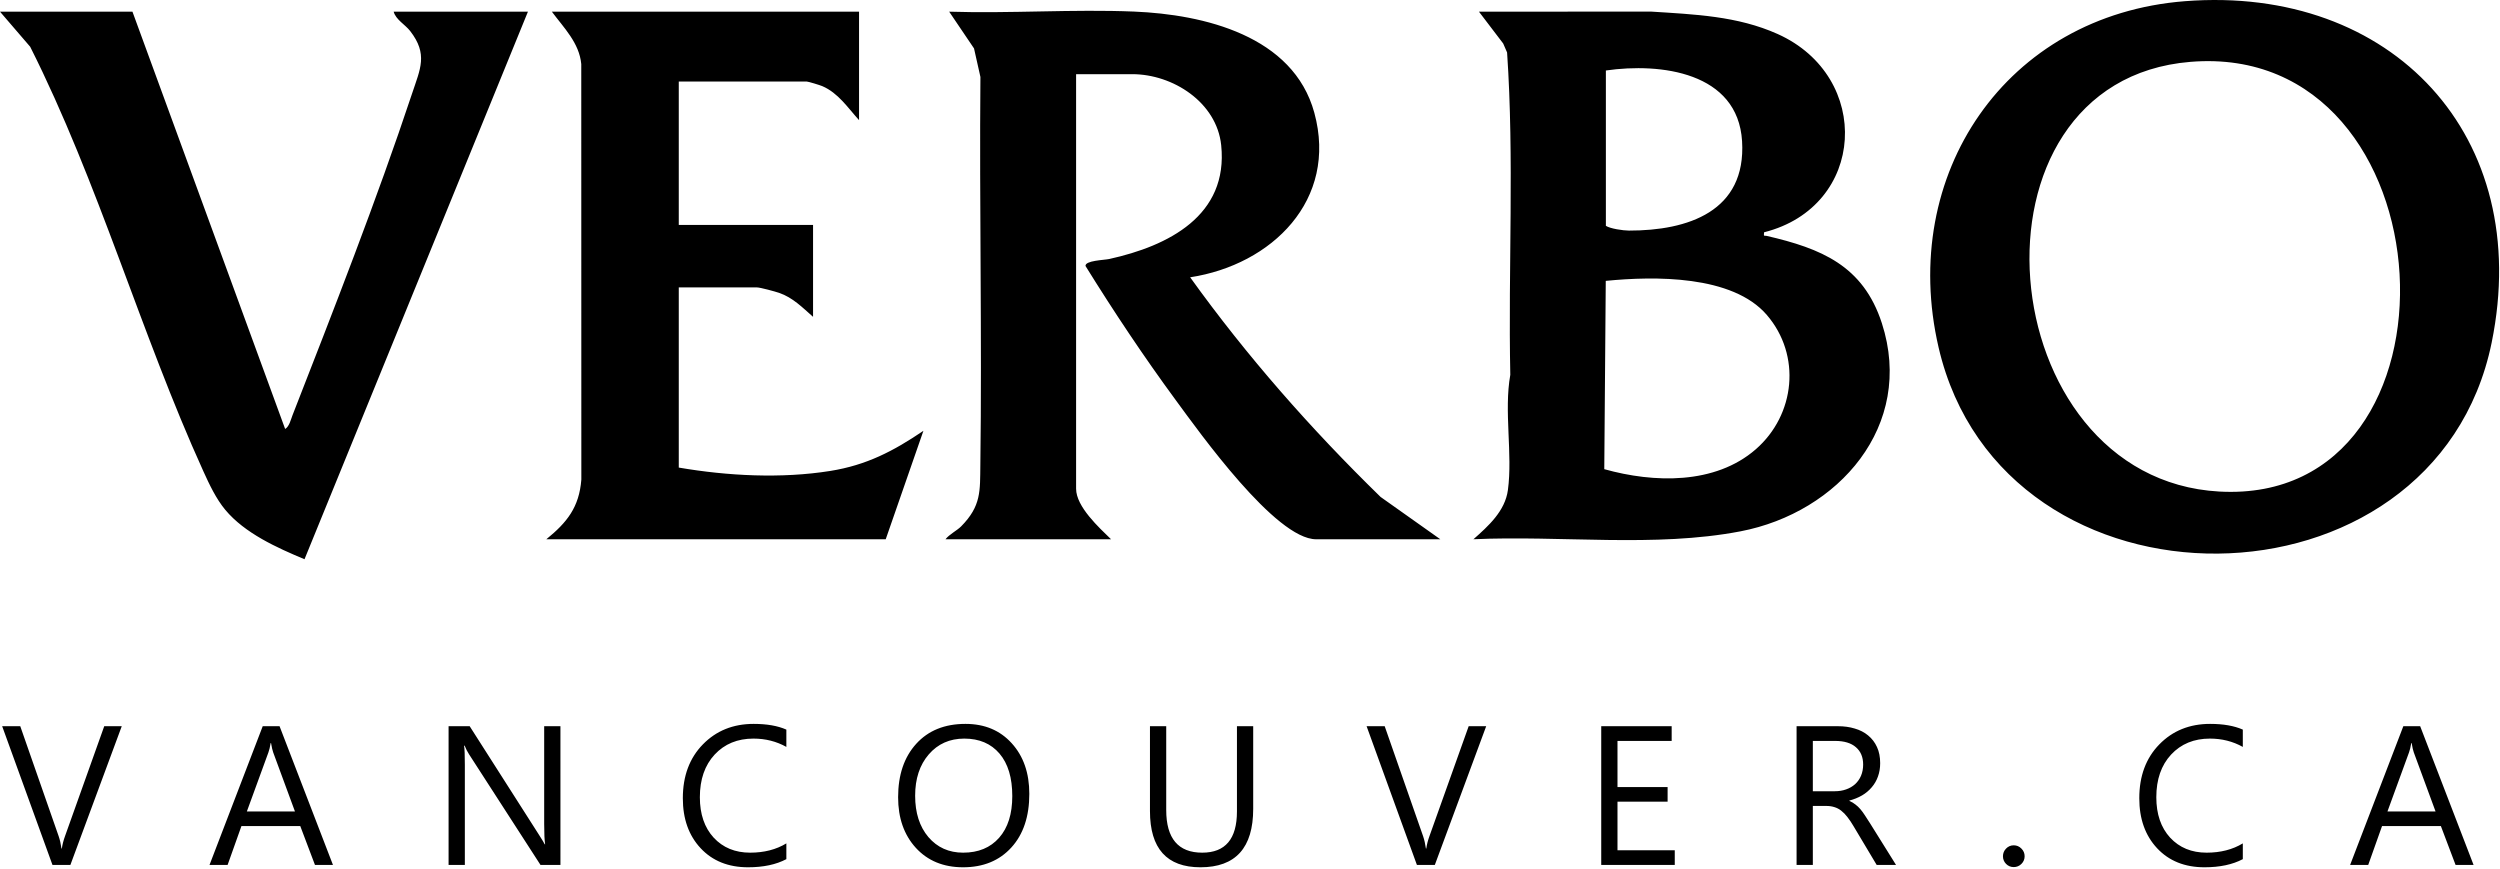
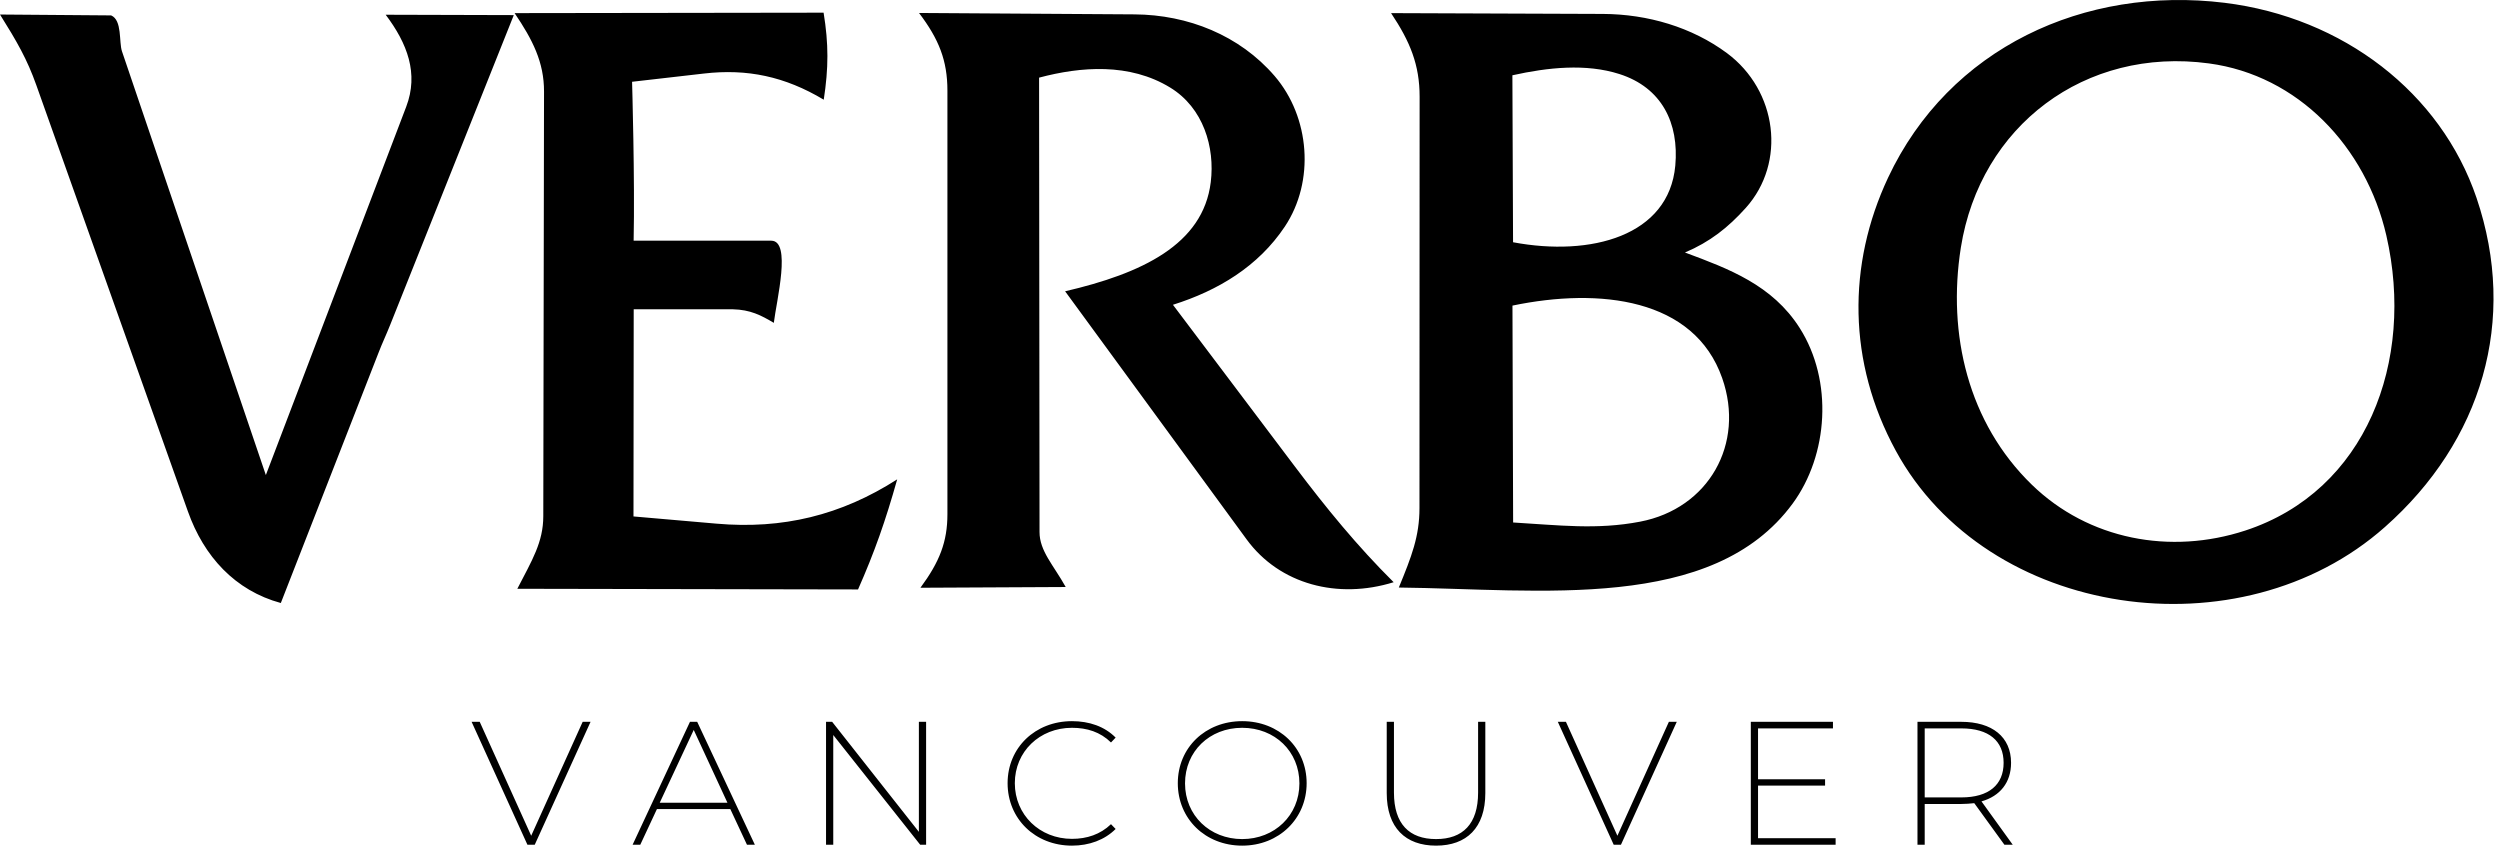
- <svg xmlns="http://www.w3.org/2000/svg" role="img" aria-label="Verbo Vancouver" viewBox="0 0 432 150">
-   <path fill="currentColor" d="M378.512 10.688c-40.7 3.329-34.782 72.04 4.978 74.252 44.32 2.465 40.424-77.967-4.978-74.252M377.559.205c35.797-2.796 60.299 23.333 52.999 59.001-9.838 48.062-84.422 48.882-95.571.826-6.925-29.855 11.601-57.408 42.572-59.827m-100.34 80.867c8.532 2.394 19.142 2.708 26.19-3.444 6.824-5.956 7.88-16.245 1.903-23.201-5.959-6.935-19.485-6.719-27.837-5.893zm.276-68.89v26.842c.758.492 2.974.819 3.973.822 10.192.014 20.303-3.3 19.563-15.448-.726-11.94-14.083-13.583-23.536-12.216m27.336 27.957c-.079.841-.014.515.476.628 9.32 2.165 16.64 5.076 19.878 15.083 5.736 17.724-7.529 32.72-24.428 35.965-14.816 2.845-31.076.675-46.148 1.368 2.582-2.281 5.467-4.87 5.956-8.497.846-6.262-.714-13.596.414-19.918-.376-18.538.7-37.266-.554-55.7l-.673-1.55-4.188-5.5 29.732-.015c7.488.483 14.927.752 21.875 3.87 16.441 7.38 15.296 29.826-2.34 34.266M163.382 93.186c.632-.833 1.998-1.515 2.7-2.225 3.497-3.538 3.262-6.115 3.322-10.626.298-22.34-.182-44.697.013-67.037l-1.106-4.93-4.292-6.35c10.568.339 21.42-.455 31.959-.017 12.052.5 27.504 4.166 31.137 17.485 4.115 15.075-7.348 26.277-21.456 28.43 9.786 13.633 20.899 26.247 32.905 37.955l10.323 7.315h-21.456c-7.01 0-20.152-18.455-24.258-24.041-5.514-7.504-10.684-15.266-15.596-23.179-.096-.955 3.204-1.015 4.106-1.213 10.178-2.243 20.608-7.478 19.339-19.667-.771-7.4-8.34-12.27-15.377-12.27h-9.695V84.45c0 3.112 3.98 6.725 6.04 8.736zM22.887 2.016l26.386 72.11c.726-.436.975-1.615 1.274-2.376 7.01-17.954 14.608-37.37 20.661-55.591 1.417-4.268 2.78-6.79-.332-10.8-.861-1.11-2.484-1.965-2.852-3.343h23.204l-38.61 94.62c-4.77-1.992-10.311-4.485-13.683-8.529-1.6-1.919-2.764-4.404-3.8-6.685C24.316 57.606 17.003 31.47 5.216 8.08L0 2.016zm125.556 0v18.743c-1.935-2.127-3.591-4.696-6.358-5.878-.4-.172-2.436-.795-2.701-.795h-22.092v24.78h23.204v15.882c-1.829-1.605-3.495-3.33-5.868-4.142-.703-.24-3.263-.94-3.827-.94h-13.509v31.131c8.42 1.444 17.705 1.934 26.171.583 6.269-1 10.928-3.428 16.102-6.936l-6.513 18.741H94.405c3.58-2.913 5.676-5.525 6.051-10.312l-.013-71.801c-.339-3.659-3.023-6.275-5.083-9.056zM21.039 125.489l-8.878 23.975H9.068L.374 125.489h3.127l6.637 19.01q.317.92.485 2.123h.067q.133-1.003.552-2.157l6.77-18.976zm36.498 23.975h-3.11l-2.541-6.721H41.72l-2.391 6.721h-3.126l9.195-23.975h2.91zm-6.57-9.245-3.762-10.215q-.185-.503-.368-1.605h-.067q-.168 1.019-.385 1.605l-3.728 10.215zm45.877 9.245H93.4l-12.34-19.109a8 8 0 0 1-.769-1.505h-.1q.134.77.134 3.294v17.32h-2.81v-23.975h3.645l12.005 18.809q.752 1.17.97 1.605h.066q-.167-1.037-.167-3.527v-16.887h2.809zm39.039-1.003q-2.658 1.405-6.62 1.405-5.116 0-8.193-3.294t-3.076-8.644q0-5.75 3.461-9.295t8.777-3.545q3.411 0 5.651.987v2.992q-2.574-1.438-5.684-1.438-4.13 0-6.705 2.759-2.558 2.759-2.558 7.373 0 4.38 2.391 6.989 2.407 2.59 6.303 2.591 3.612 0 6.253-1.605zm30.546 1.405q-5.098 0-8.175-3.361-3.06-3.36-3.06-8.744 0-5.784 3.127-9.229t8.51-3.444q4.965 0 7.991 3.344 3.043 3.344 3.043 8.744 0 5.868-3.11 9.279t-8.326 3.411m.201-22.237q-3.778 0-6.136 2.726t-2.357 7.155q0 4.431 2.29 7.139 2.307 2.692 6.002 2.692 3.946 0 6.22-2.575 2.274-2.574 2.274-7.205 0-4.749-2.207-7.34-2.208-2.592-6.086-2.592m49.923 12.138q0 10.1-9.111 10.099-8.728 0-8.728-9.714v-14.663h2.809v14.479q0 7.373 6.22 7.373 6.002 0 6.002-7.122v-14.73h2.808zm40.26-14.278-8.877 23.975h-3.093l-8.694-23.975h3.126l6.638 19.01q.317.92.484 2.123h.067q.134-1.003.552-2.157l6.771-18.976zm32.586 23.975h-12.706v-23.975h12.171v2.542h-9.362v7.975h8.66v2.524h-8.66v8.393h9.897zm38.237 0h-3.344l-4.012-6.721a14 14 0 0 0-1.07-1.588 6 6 0 0 0-1.07-1.087 3.5 3.5 0 0 0-1.171-.602q-.618-.2-1.404-.2h-2.307v10.198h-2.809v-23.975h7.156q1.571 0 2.892.402 1.338.384 2.307 1.187a5.5 5.5 0 0 1 1.538 2.006q.552 1.187.552 2.792 0 1.254-.384 2.307a5.8 5.8 0 0 1-1.07 1.856 6.5 6.5 0 0 1-1.672 1.404 8.6 8.6 0 0 1-2.19.887v.066q.601.268 1.036.619.451.334.853.803.4.468.786 1.07.401.585.886 1.371zm-14.378-21.433v8.694h3.812q1.053 0 1.939-.318a4.6 4.6 0 0 0 1.555-.903 4.2 4.2 0 0 0 1.02-1.454q.368-.87.368-1.94 0-1.923-1.254-2.993-1.237-1.086-3.595-1.086zm34.709 21.801q-.77 0-1.321-.551a1.84 1.84 0 0 1-.535-1.321q0-.77.535-1.321a1.78 1.78 0 0 1 1.321-.569q.786 0 1.338.569.55.552.551 1.321 0 .768-.551 1.321a1.83 1.83 0 0 1-1.338.551m39.591-1.371q-2.658 1.405-6.621 1.405-5.115 0-8.192-3.294t-3.076-8.644q0-5.75 3.461-9.295t8.777-3.545q3.411 0 5.651.987v2.992q-2.574-1.438-5.684-1.438-4.13 0-6.705 2.759-2.558 2.759-2.558 7.373 0 4.38 2.391 6.989 2.408 2.59 6.303 2.591 3.612 0 6.253-1.605zm39.876 1.003h-3.11l-2.541-6.721h-10.166l-2.39 6.721H406.1l9.196-23.975h2.909zm-6.571-9.245-3.762-10.215q-.183-.503-.368-1.605h-.066q-.168 1.019-.385 1.605l-3.728 10.215z" />
+ <svg xmlns="http://www.w3.org/2000/svg" role="img" aria-label="Verbo Vancouver" viewBox="0 0 339 115">
+   <path fill="currentColor" d="m97.18 71.009-11.28-.98.03-28.09h13.45c2.37.06 3.8.8 5.55 1.84.37-3.06 2.42-11.14-.35-11.14H85.92c.18-8.13-.21-21.55-.21-21.55l9.77-1.12c5.83-.67 10.94.39 16.22 3.55.66-4.3.67-7.57-.02-11.8l-41.9.06c2.44 3.61 4 6.65 3.99 10.64l-.1 57.57c0 3.53-1.53 5.99-3.52 9.85l46.2.09c2.24-5.07 3.73-9.31 5.31-14.93-7.63 4.89-15.57 6.79-24.48 6.01m61.87-29.68c6.15-1.94 11.58-5.22 15.17-10.6 4.1-6.15 3.41-14.85-1.38-20.42-4.76-5.53-11.76-8.31-18.99-8.36l-29.23-.19c2.7 3.56 3.85 6.45 3.85 10.54v57.42c0 3.75-1.06 6.46-3.66 9.98l19.7-.1c-1.66-2.98-3.55-4.88-3.55-7.46l-.06-61.61c5.66-1.51 12.27-2.02 17.77 1.34 4.51 2.75 6.09 8.1 5.51 12.82-1.03 8.5-9.4 12.4-19.75 14.81l24.61 33.64c4.48 6.13 12.39 8.16 19.94 5.81-4.98-4.95-9.12-10.03-13.35-15.63zM55.08 14.479l-19.03 49.94-19.51-57.46c-.43-1.26.05-4.22-1.47-4.87L0 1.969c2.29 3.66 3.67 6.04 4.93 9.59l20.55 57.79c2.17 6.12 6.4 10.73 12.6 12.42l13.23-33.89c.52-1.36 1.04-2.42 1.62-3.88l16.74-41.95-17.37-.05c2.93 3.89 4.5 7.97 2.78 12.48m173.4 19.76c3.38-1.43 5.85-3.38 8.25-6.05 5.52-6.15 4.28-15.91-2.56-20.99-4.76-3.52-10.74-5.28-16.8-5.31l-28.74-.11c2.59 3.88 3.87 7.01 3.87 11.34l-.02 55.78c0 3.83-1.07 6.57-2.8 10.77 19.13.21 42.55 3.4 53.4-11.38 4.84-6.59 5.52-16.64.96-23.81-3.71-5.84-9.62-8.03-15.56-10.24m-8.89-24.2c5.76 1.84 8.1 6.66 7.58 12.42-.87 9.53-11.42 12.38-22 10.39l-.09-22.64c4.81-1.07 9.97-1.62 14.51-.17m2.8 60.7c-5.88 1.13-11.03.47-17.21.11l-.09-29.41c11.81-2.46 24.65-1.01 28.44 9.84 3.12 8.9-1.83 17.68-11.14 19.46m113.43-43.9c-4.84-14.26-18.09-24.48-34.17-26.46-18.97-2.32-37.34 6.07-45.63 23.72-5.53 11.8-5.49 25 1.05 37.02 12.38 22.76 46.69 27.75 66.33 10.34 13.14-11.63 18.05-28.01 12.42-44.62m-31.35 45.1c-10.16 3.33-21.26 1.25-28.95-6.21-8.64-8.39-11.48-20.4-9.63-32.15 2.62-16.51 16.84-27.25 33.64-24.98 12.05 1.61 21.28 11.26 24.06 23.34 3.91 17.05-2.73 34.63-19.12 40M80.08 97.879l-7.57 16.67h-.99l-7.57-16.67h1.1l6.98 15.45 6.98-15.45zm18.95 11.83h-9.95l-2.26 4.84h-1.04l7.78-16.67h.98l7.82 16.67h-1.07zm-.39-.86-4.57-9.87-4.61 9.87zm26.94-10.97v16.67h-.8l-11.79-14.88v14.88h-.98v-16.67h.83l11.76 14.92v-14.92zm11.05 8.32c0-4.81 3.74-8.41 8.73-8.41 2.35 0 4.43.72 5.92 2.23l-.63.66c-1.45-1.43-3.26-1.99-5.29-1.99-4.39 0-7.75 3.23-7.75 7.51s3.36 7.55 7.75 7.55c2.03 0 3.84-.6 5.29-1.99l.63.65c-1.49 1.49-3.6 2.26-5.92 2.26-4.99 0-8.73-3.63-8.73-8.47m23.08 0c0-4.81 3.74-8.41 8.73-8.41s8.74 3.6 8.74 8.41-3.75 8.47-8.74 8.47-8.73-3.63-8.73-8.47m16.49.03c0-4.34-3.33-7.54-7.76-7.54s-7.75 3.2-7.75 7.54 3.36 7.55 7.75 7.55 7.76-3.21 7.76-7.55m11.84 1.31v-9.66h.98v9.6c0 4.25 2.08 6.3 5.71 6.3s5.7-2.05 5.7-6.3v-9.6h.98v9.66c0 4.72-2.55 7.13-6.68 7.13s-6.69-2.41-6.69-7.13m39.33-9.66-7.57 16.67h-.98l-7.58-16.67h1.1l6.98 15.45 6.98-15.45zm21.54 15.78v.89h-11.5v-16.67h11.14v.89h-10.16v6.9h9.09v.86h-9.09v7.13zm22.89.89-4.09-5.64c-.57.06-1.13.11-1.76.11h-4.96v5.53h-.98v-16.67h5.94c4.19 0 6.75 2.05 6.75 5.56 0 2.67-1.49 4.51-4.01 5.23l4.24 5.88zm-5.85-6.42c3.75 0 5.74-1.72 5.74-4.69s-1.99-4.67-5.74-4.67h-4.96v9.36z" />
</svg>
